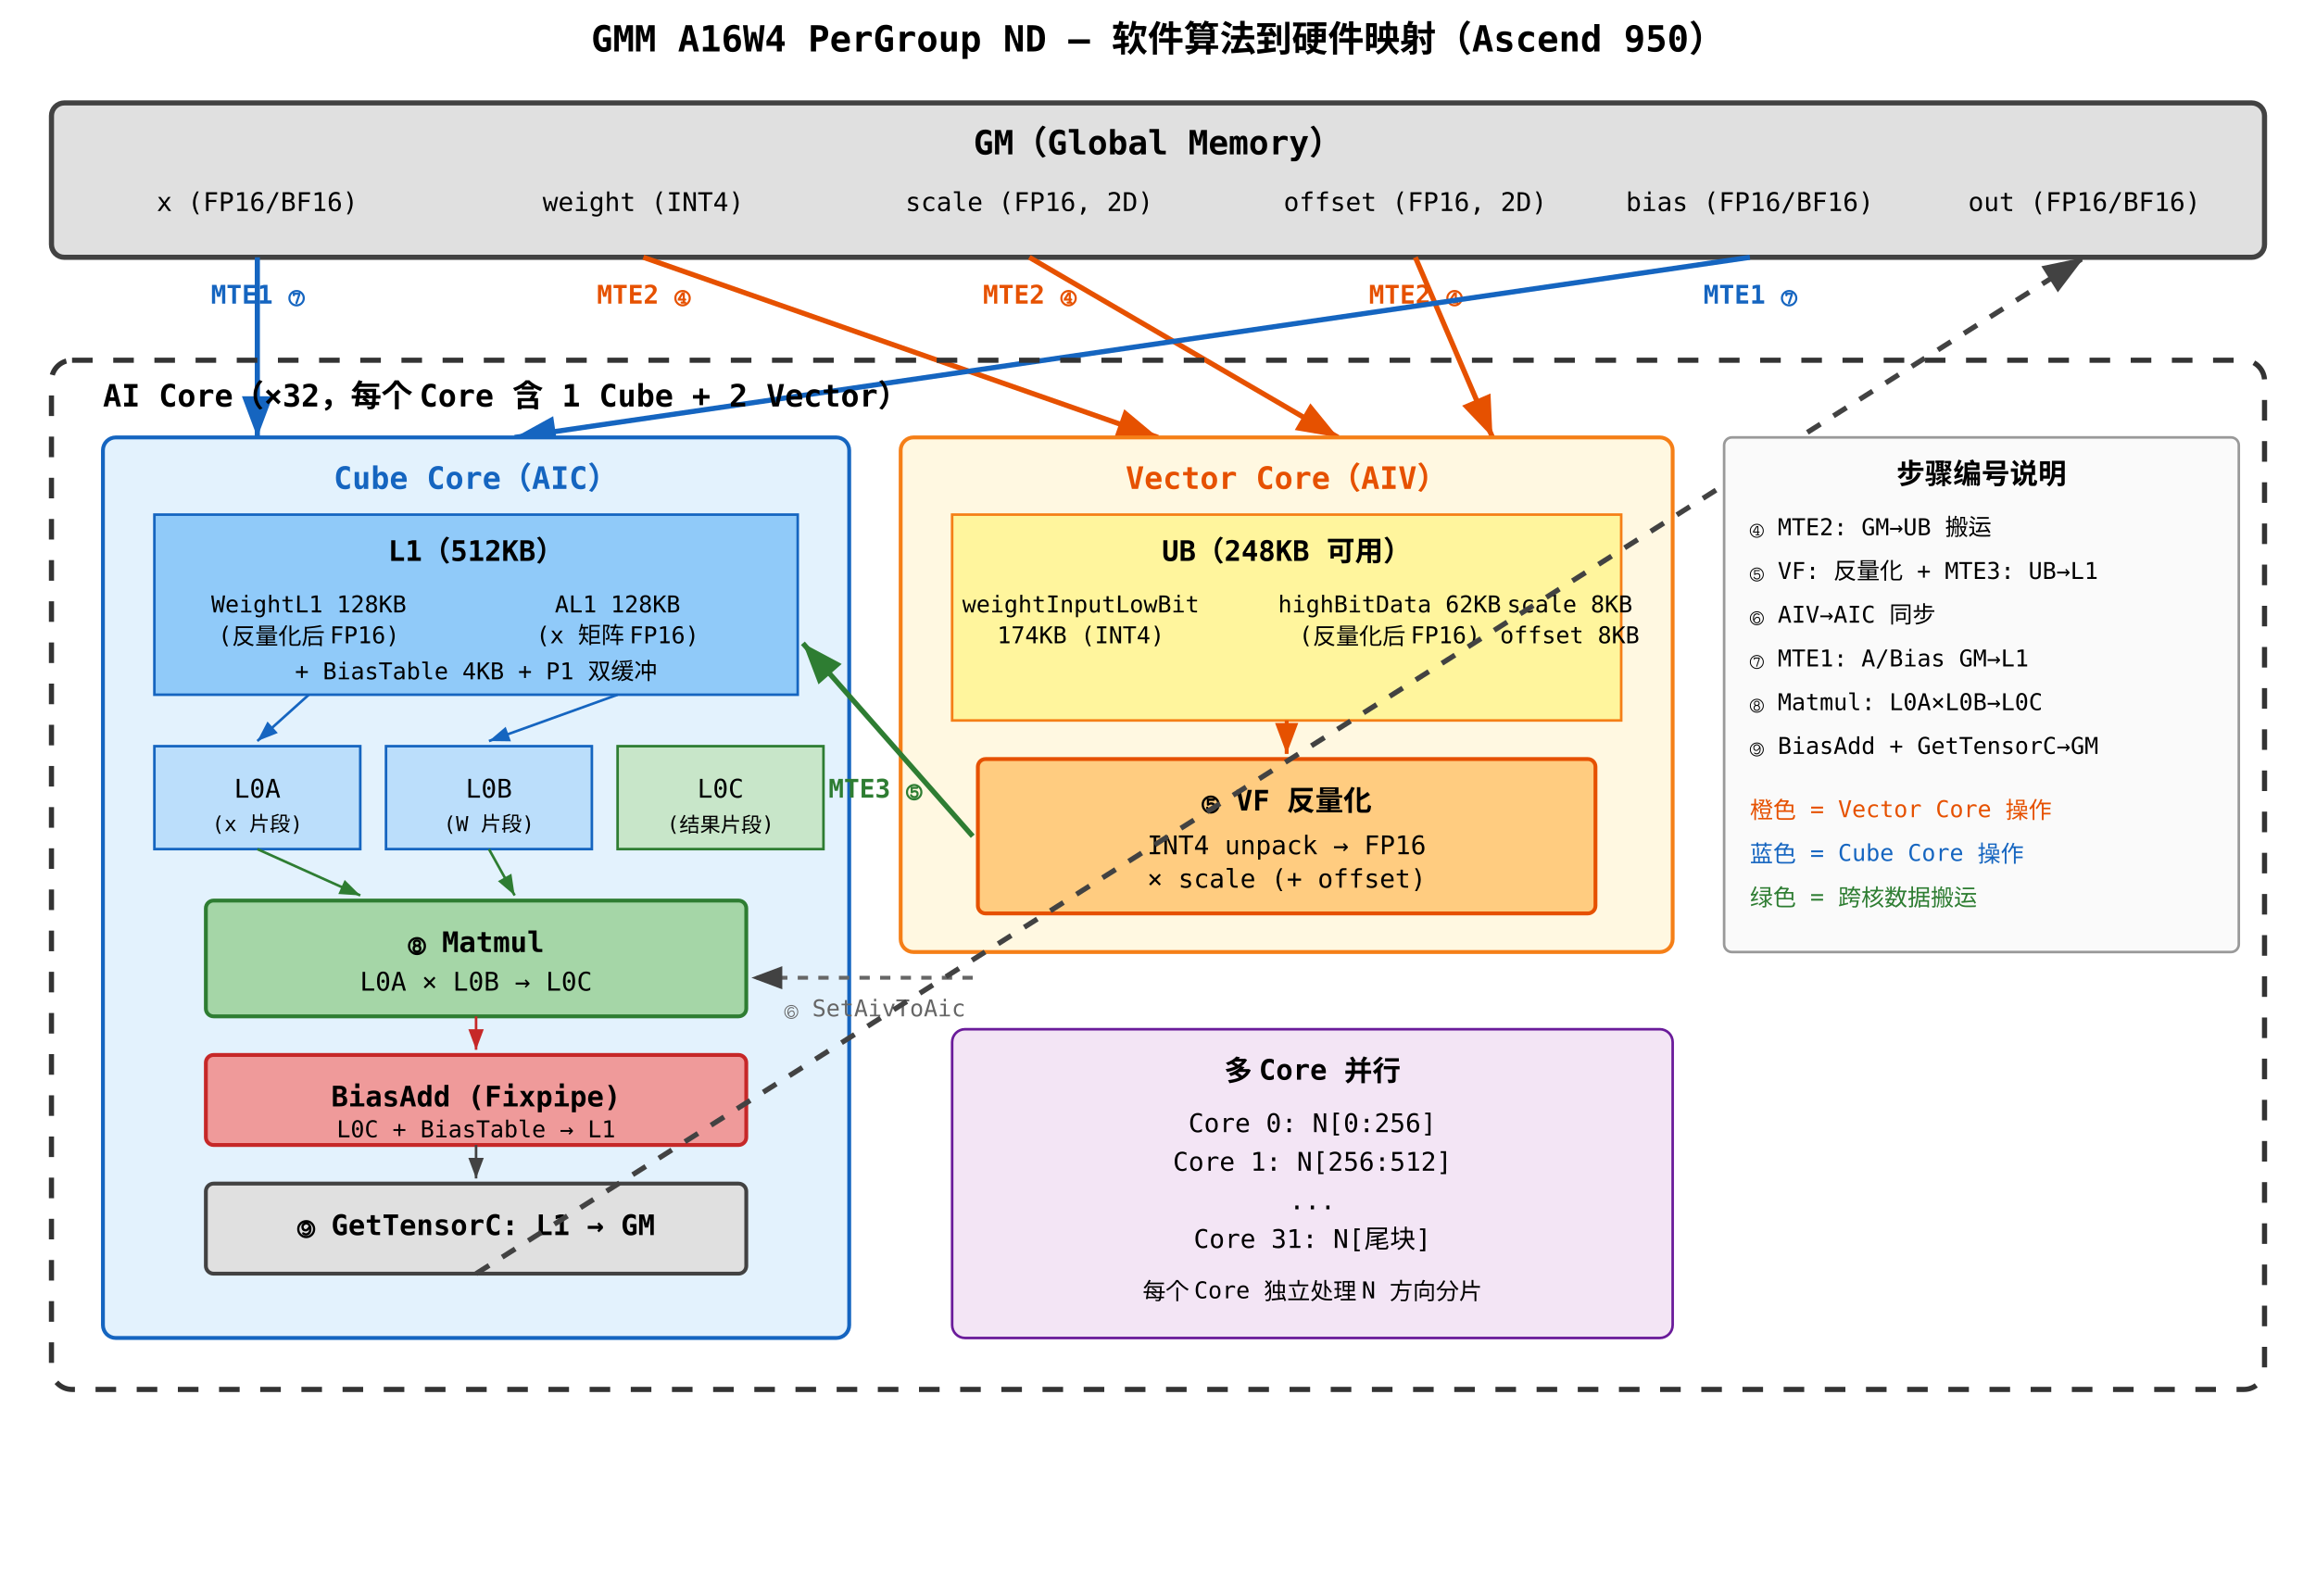
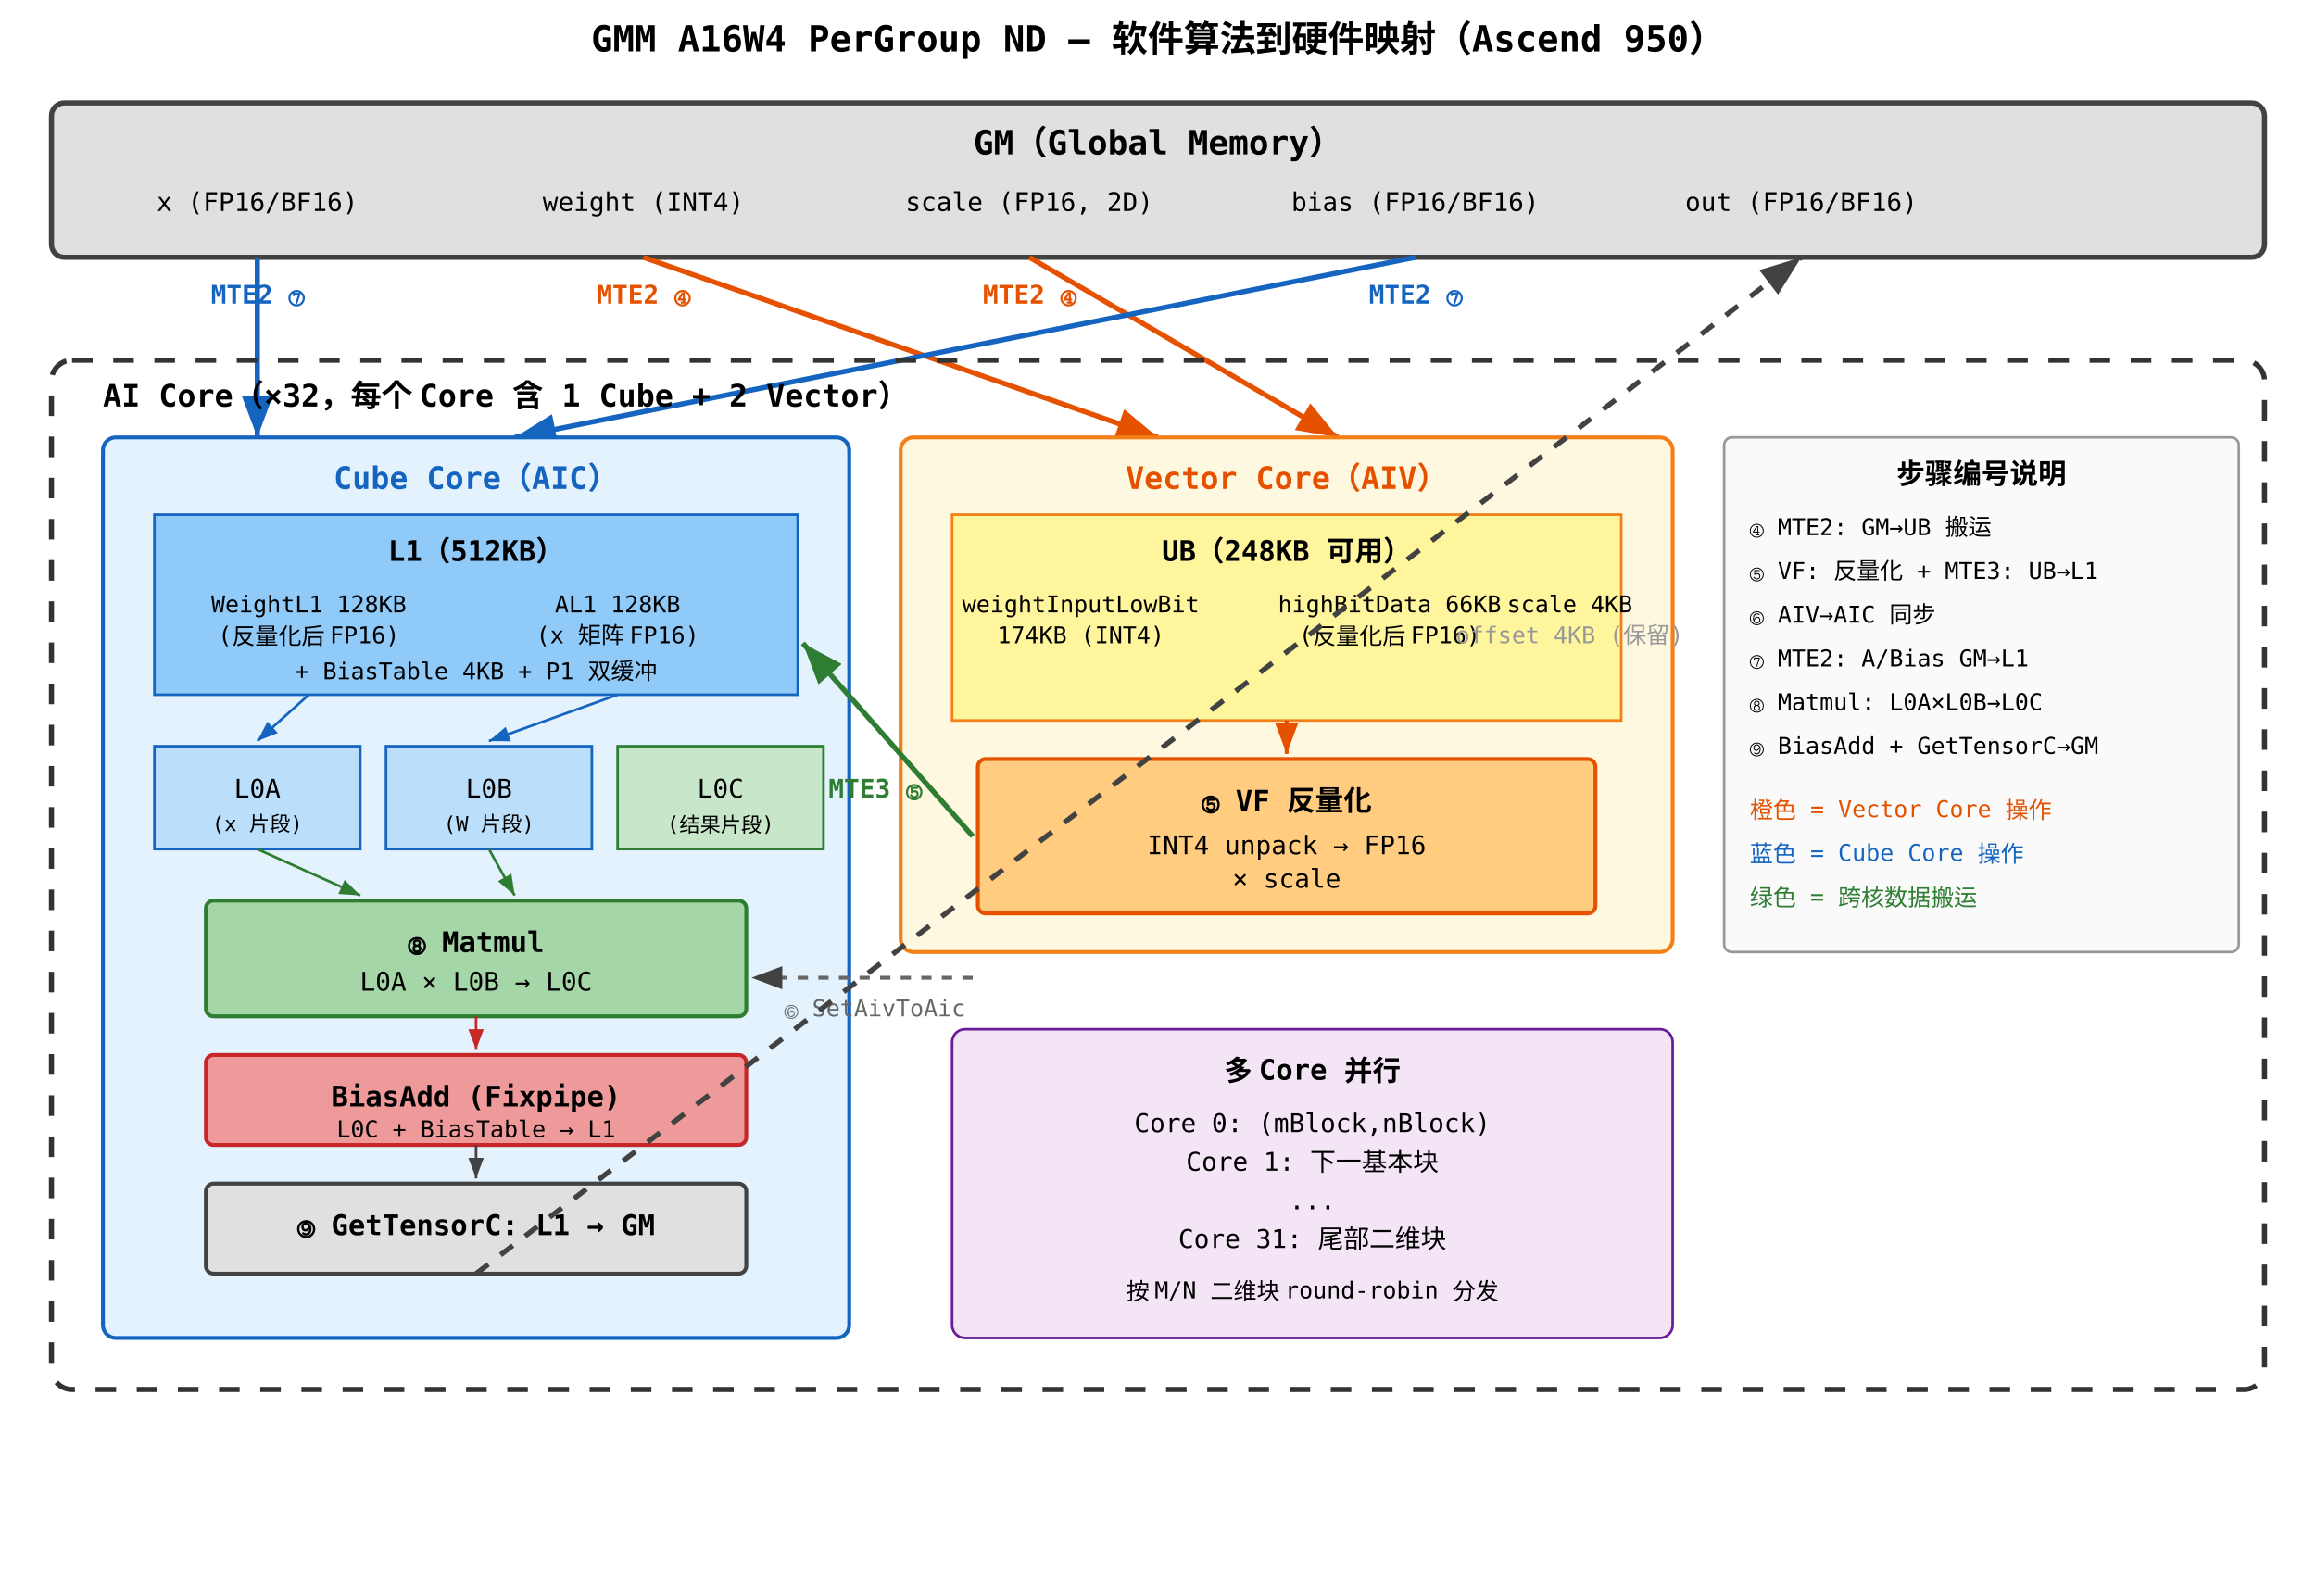
<svg xmlns="http://www.w3.org/2000/svg" viewBox="0 0 900 620" font-family="monospace" font-size="11">
  <text x="450" y="20" text-anchor="middle" font-size="14" font-weight="bold">GMM A16W4 PerGroup ND — 软件算法到硬件映射（Ascend 950）</text>
  <rect x="20" y="40" width="860" height="60" fill="#e0e0e0" stroke="#424242" stroke-width="2" rx="5" />
  <text x="450" y="60" text-anchor="middle" font-size="13" font-weight="bold">GM（Global Memory）</text>
  <text x="100" y="82" text-anchor="middle" font-size="10">x (FP16/BF16)</text>
  <text x="250" y="82" text-anchor="middle" font-size="10">weight (INT4)</text>
  <text x="400" y="82" text-anchor="middle" font-size="10">scale (FP16, 2D)</text>
-   <text x="550" y="82" text-anchor="middle" font-size="10">offset (FP16, 2D)</text>
-   <text x="680" y="82" text-anchor="middle" font-size="10">bias (FP16/BF16)</text>
-   <text x="810" y="82" text-anchor="middle" font-size="10">out (FP16/BF16)</text>
-   <text x="100" y="118" text-anchor="middle" font-size="10" fill="#1565c0" font-weight="bold">MTE1 ⑦</text>
+   <text x="550" y="82" text-anchor="middle" font-size="10">bias (FP16/BF16)</text>
+   <text x="700" y="82" text-anchor="middle" font-size="10">out (FP16/BF16)</text>
+   <text x="100" y="118" text-anchor="middle" font-size="10" fill="#1565c0" font-weight="bold">MTE2 ⑦</text>
  <line x1="100" y1="100" x2="100" y2="170" stroke="#1565c0" stroke-width="2" marker-end="url(#arrowBlue)" />
  <text x="250" y="118" text-anchor="middle" font-size="10" fill="#e65100" font-weight="bold">MTE2 ④</text>
  <line x1="250" y1="100" x2="450" y2="170" stroke="#e65100" stroke-width="2" marker-end="url(#arrowOrange)" />
  <text x="400" y="118" text-anchor="middle" font-size="10" fill="#e65100" font-weight="bold">MTE2 ④</text>
  <line x1="400" y1="100" x2="520" y2="170" stroke="#e65100" stroke-width="2" marker-end="url(#arrowOrange)" />
-   <text x="550" y="118" text-anchor="middle" font-size="10" fill="#e65100" font-weight="bold">MTE2 ④</text>
-   <line x1="550" y1="100" x2="580" y2="170" stroke="#e65100" stroke-width="2" marker-end="url(#arrowOrange)" />
-   <text x="680" y="118" text-anchor="middle" font-size="10" fill="#1565c0" font-weight="bold">MTE1 ⑦</text>
-   <line x1="680" y1="100" x2="200" y2="170" stroke="#1565c0" stroke-width="2" marker-end="url(#arrowBlue)" />
+   <text x="550" y="118" text-anchor="middle" font-size="10" fill="#1565c0" font-weight="bold">MTE2 ⑦</text>
+   <line x1="550" y1="100" x2="200" y2="170" stroke="#1565c0" stroke-width="2" marker-end="url(#arrowBlue)" />
  <rect x="20" y="140" width="860" height="400" fill="none" stroke="#333" stroke-width="2" stroke-dasharray="8" rx="8" />
  <text x="40" y="158" font-size="12" font-weight="bold">AI Core（×32，每个 Core 含 1 Cube + 2 Vector）</text>
  <rect x="350" y="170" width="300" height="200" fill="#fff8e1" stroke="#f57f17" stroke-width="1.5" rx="5" />
  <text x="500" y="190" text-anchor="middle" font-size="12" font-weight="bold" fill="#e65100">Vector Core（AIV）</text>
  <rect x="370" y="200" width="260" height="80" fill="#fff59d" stroke="#f57f17" stroke-width="1" />
  <text x="500" y="218" text-anchor="middle" font-size="11" font-weight="bold">UB（248KB 可用）</text>
  <text x="420" y="238" text-anchor="middle" font-size="9">weightInputLowBit</text>
  <text x="420" y="250" text-anchor="middle" font-size="9">174KB (INT4)</text>
-   <text x="540" y="238" text-anchor="middle" font-size="9">highBitData 62KB</text>
+   <text x="540" y="238" text-anchor="middle" font-size="9">highBitData 66KB</text>
  <text x="540" y="250" text-anchor="middle" font-size="9">(反量化后 FP16)</text>
-   <text x="610" y="238" text-anchor="middle" font-size="9">scale 8KB</text>
-   <text x="610" y="250" text-anchor="middle" font-size="9">offset 8KB</text>
+   <text x="610" y="238" text-anchor="middle" font-size="9">scale 4KB</text>
+   <text x="610" y="250" text-anchor="middle" font-size="9" fill="#999">offset 4KB (保留)</text>
  <rect x="380" y="295" width="240" height="60" fill="#ffcc80" stroke="#e65100" stroke-width="1.5" rx="3" />
  <text x="500" y="315" text-anchor="middle" font-size="11" font-weight="bold">⑤ VF 反量化</text>
  <text x="500" y="332" text-anchor="middle" font-size="10">INT4 unpack → FP16</text>
-   <text x="500" y="345" text-anchor="middle" font-size="10">× scale (+ offset)</text>
+   <text x="500" y="345" text-anchor="middle" font-size="10">× scale</text>
  <line x1="500" y1="280" x2="500" y2="293" stroke="#e65100" stroke-width="1.5" marker-end="url(#arrowOrange)" />
  <rect x="40" y="170" width="290" height="350" fill="#e3f2fd" stroke="#1565c0" stroke-width="1.5" rx="5" />
  <text x="185" y="190" text-anchor="middle" font-size="12" font-weight="bold" fill="#1565c0">Cube Core（AIC）</text>
  <rect x="60" y="200" width="250" height="70" fill="#90caf9" stroke="#1565c0" stroke-width="1" />
  <text x="185" y="218" text-anchor="middle" font-size="11" font-weight="bold">L1（512KB）</text>
  <text x="120" y="238" text-anchor="middle" font-size="9">WeightL1 128KB</text>
  <text x="120" y="250" text-anchor="middle" font-size="9">(反量化后 FP16)</text>
  <text x="240" y="238" text-anchor="middle" font-size="9">AL1 128KB</text>
  <text x="240" y="250" text-anchor="middle" font-size="9">(x 矩阵 FP16)</text>
  <text x="185" y="264" text-anchor="middle" font-size="9">+ BiasTable 4KB + P1 双缓冲</text>
  <rect x="60" y="290" width="80" height="40" fill="#bbdefb" stroke="#1565c0" stroke-width="1" />
  <text x="100" y="310" text-anchor="middle" font-size="10">L0A</text>
  <text x="100" y="323" text-anchor="middle" font-size="8">(x 片段)</text>
  <rect x="150" y="290" width="80" height="40" fill="#bbdefb" stroke="#1565c0" stroke-width="1" />
  <text x="190" y="310" text-anchor="middle" font-size="10">L0B</text>
  <text x="190" y="323" text-anchor="middle" font-size="8">(W 片段)</text>
  <rect x="240" y="290" width="80" height="40" fill="#c8e6c9" stroke="#2e7d32" stroke-width="1" />
  <text x="280" y="310" text-anchor="middle" font-size="10">L0C</text>
  <text x="280" y="323" text-anchor="middle" font-size="8">(结果片段)</text>
  <rect x="80" y="350" width="210" height="45" fill="#a5d6a7" stroke="#2e7d32" stroke-width="1.5" rx="3" />
  <text x="185" y="370" text-anchor="middle" font-size="11" font-weight="bold">⑧ Matmul</text>
  <text x="185" y="385" text-anchor="middle" font-size="10">L0A × L0B → L0C</text>
  <line x1="120" y1="270" x2="100" y2="288" stroke="#1565c0" stroke-width="1" marker-end="url(#arrowBlue)" />
  <line x1="240" y1="270" x2="190" y2="288" stroke="#1565c0" stroke-width="1" marker-end="url(#arrowBlue)" />
  <line x1="100" y1="330" x2="140" y2="348" stroke="#2e7d32" stroke-width="1" marker-end="url(#arrowGreen)" />
  <line x1="190" y1="330" x2="200" y2="348" stroke="#2e7d32" stroke-width="1" marker-end="url(#arrowGreen)" />
  <rect x="80" y="410" width="210" height="35" fill="#ef9a9a" stroke="#c62828" stroke-width="1.5" rx="3" />
  <text x="185" y="430" text-anchor="middle" font-size="11" font-weight="bold">BiasAdd (Fixpipe)</text>
  <text x="185" y="442" text-anchor="middle" font-size="9">L0C + BiasTable → L1</text>
  <line x1="185" y1="395" x2="185" y2="408" stroke="#c62828" stroke-width="1" marker-end="url(#arrowRed)" />
  <rect x="80" y="460" width="210" height="35" fill="#e0e0e0" stroke="#424242" stroke-width="1.5" rx="3" />
  <text x="185" y="480" text-anchor="middle" font-size="11" font-weight="bold">⑨ GetTensorC: L1 → GM</text>
  <line x1="185" y1="445" x2="185" y2="458" stroke="#424242" stroke-width="1" marker-end="url(#arrowGray)" />
  <text x="340" y="310" text-anchor="middle" font-size="10" fill="#2e7d32" font-weight="bold">MTE3 ⑤</text>
  <line x1="378" y1="325" x2="312" y2="250" stroke="#2e7d32" stroke-width="2" marker-end="url(#arrowGreen)" />
  <text x="340" y="395" text-anchor="middle" font-size="9" fill="#666">⑥ SetAivToAic</text>
  <line x1="378" y1="380" x2="292" y2="380" stroke="#666" stroke-width="1.5" stroke-dasharray="4" marker-end="url(#arrowGray)" />
-   <line x1="185" y1="495" x2="810" y2="100" stroke="#424242" stroke-width="2" stroke-dasharray="6" marker-end="url(#arrowGray)" />
-   <text x="550" y="510" text-anchor="middle" font-size="10" fill="#424242">MTE1 写回 out</text>
+   <line x1="185" y1="495" x2="700" y2="100" stroke="#424242" stroke-width="2" stroke-dasharray="6" marker-end="url(#arrowGray)" />
+   <text x="550" y="510" text-anchor="middle" font-size="10" fill="#424242">MTE3 写回 out</text>
  <rect x="370" y="400" width="280" height="120" fill="#f3e5f5" stroke="#6a1b9a" stroke-width="1" rx="5" />
  <text x="510" y="420" text-anchor="middle" font-size="11" font-weight="bold">多 Core 并行</text>
-   <text x="510" y="440" text-anchor="middle" font-size="10">Core 0: N[0:256]</text>
-   <text x="510" y="455" text-anchor="middle" font-size="10">Core 1: N[256:512]</text>
+   <text x="510" y="440" text-anchor="middle" font-size="10">Core 0: (mBlock,nBlock)</text>
+   <text x="510" y="455" text-anchor="middle" font-size="10">Core 1: 下一基本块</text>
  <text x="510" y="470" text-anchor="middle" font-size="10">...</text>
-   <text x="510" y="485" text-anchor="middle" font-size="10">Core 31: N[尾块]</text>
-   <text x="510" y="505" text-anchor="middle" font-size="9">每个 Core 独立处理 N 方向分片</text>
+   <text x="510" y="485" text-anchor="middle" font-size="10">Core 31: 尾部二维块</text>
+   <text x="510" y="505" text-anchor="middle" font-size="9">按 M/N 二维块 round-robin 分发</text>
  <rect x="670" y="170" width="200" height="200" fill="#fafafa" stroke="#999" stroke-width="1" rx="3" />
  <text x="770" y="188" text-anchor="middle" font-size="11" font-weight="bold">步骤编号说明</text>
  <text x="680" y="208" font-size="9">④ MTE2: GM→UB 搬运</text>
  <text x="680" y="225" font-size="9">⑤ VF: 反量化 + MTE3: UB→L1</text>
  <text x="680" y="242" font-size="9">⑥ AIV→AIC 同步</text>
-   <text x="680" y="259" font-size="9">⑦ MTE1: A/Bias GM→L1</text>
+   <text x="680" y="259" font-size="9">⑦ MTE2: A/Bias GM→L1</text>
  <text x="680" y="276" font-size="9">⑧ Matmul: L0A×L0B→L0C</text>
  <text x="680" y="293" font-size="9">⑨ BiasAdd + GetTensorC→GM</text>
  <text x="680" y="318" font-size="9" fill="#e65100">橙色 = Vector Core 操作</text>
  <text x="680" y="335" font-size="9" fill="#1565c0">蓝色 = Cube Core 操作</text>
  <text x="680" y="352" font-size="9" fill="#2e7d32">绿色 = 跨核数据搬运</text>
  <defs>
    <marker id="arrowBlue" markerWidth="8" markerHeight="6" refX="8" refY="3" orient="auto">
      <polygon points="0 0, 8 3, 0 6" fill="#1565c0" />
    </marker>
    <marker id="arrowOrange" markerWidth="8" markerHeight="6" refX="8" refY="3" orient="auto">
      <polygon points="0 0, 8 3, 0 6" fill="#e65100" />
    </marker>
    <marker id="arrowGreen" markerWidth="8" markerHeight="6" refX="8" refY="3" orient="auto">
      <polygon points="0 0, 8 3, 0 6" fill="#2e7d32" />
    </marker>
    <marker id="arrowRed" markerWidth="8" markerHeight="6" refX="8" refY="3" orient="auto">
      <polygon points="0 0, 8 3, 0 6" fill="#c62828" />
    </marker>
    <marker id="arrowGray" markerWidth="8" markerHeight="6" refX="8" refY="3" orient="auto">
      <polygon points="0 0, 8 3, 0 6" fill="#424242" />
    </marker>
  </defs>
</svg>
